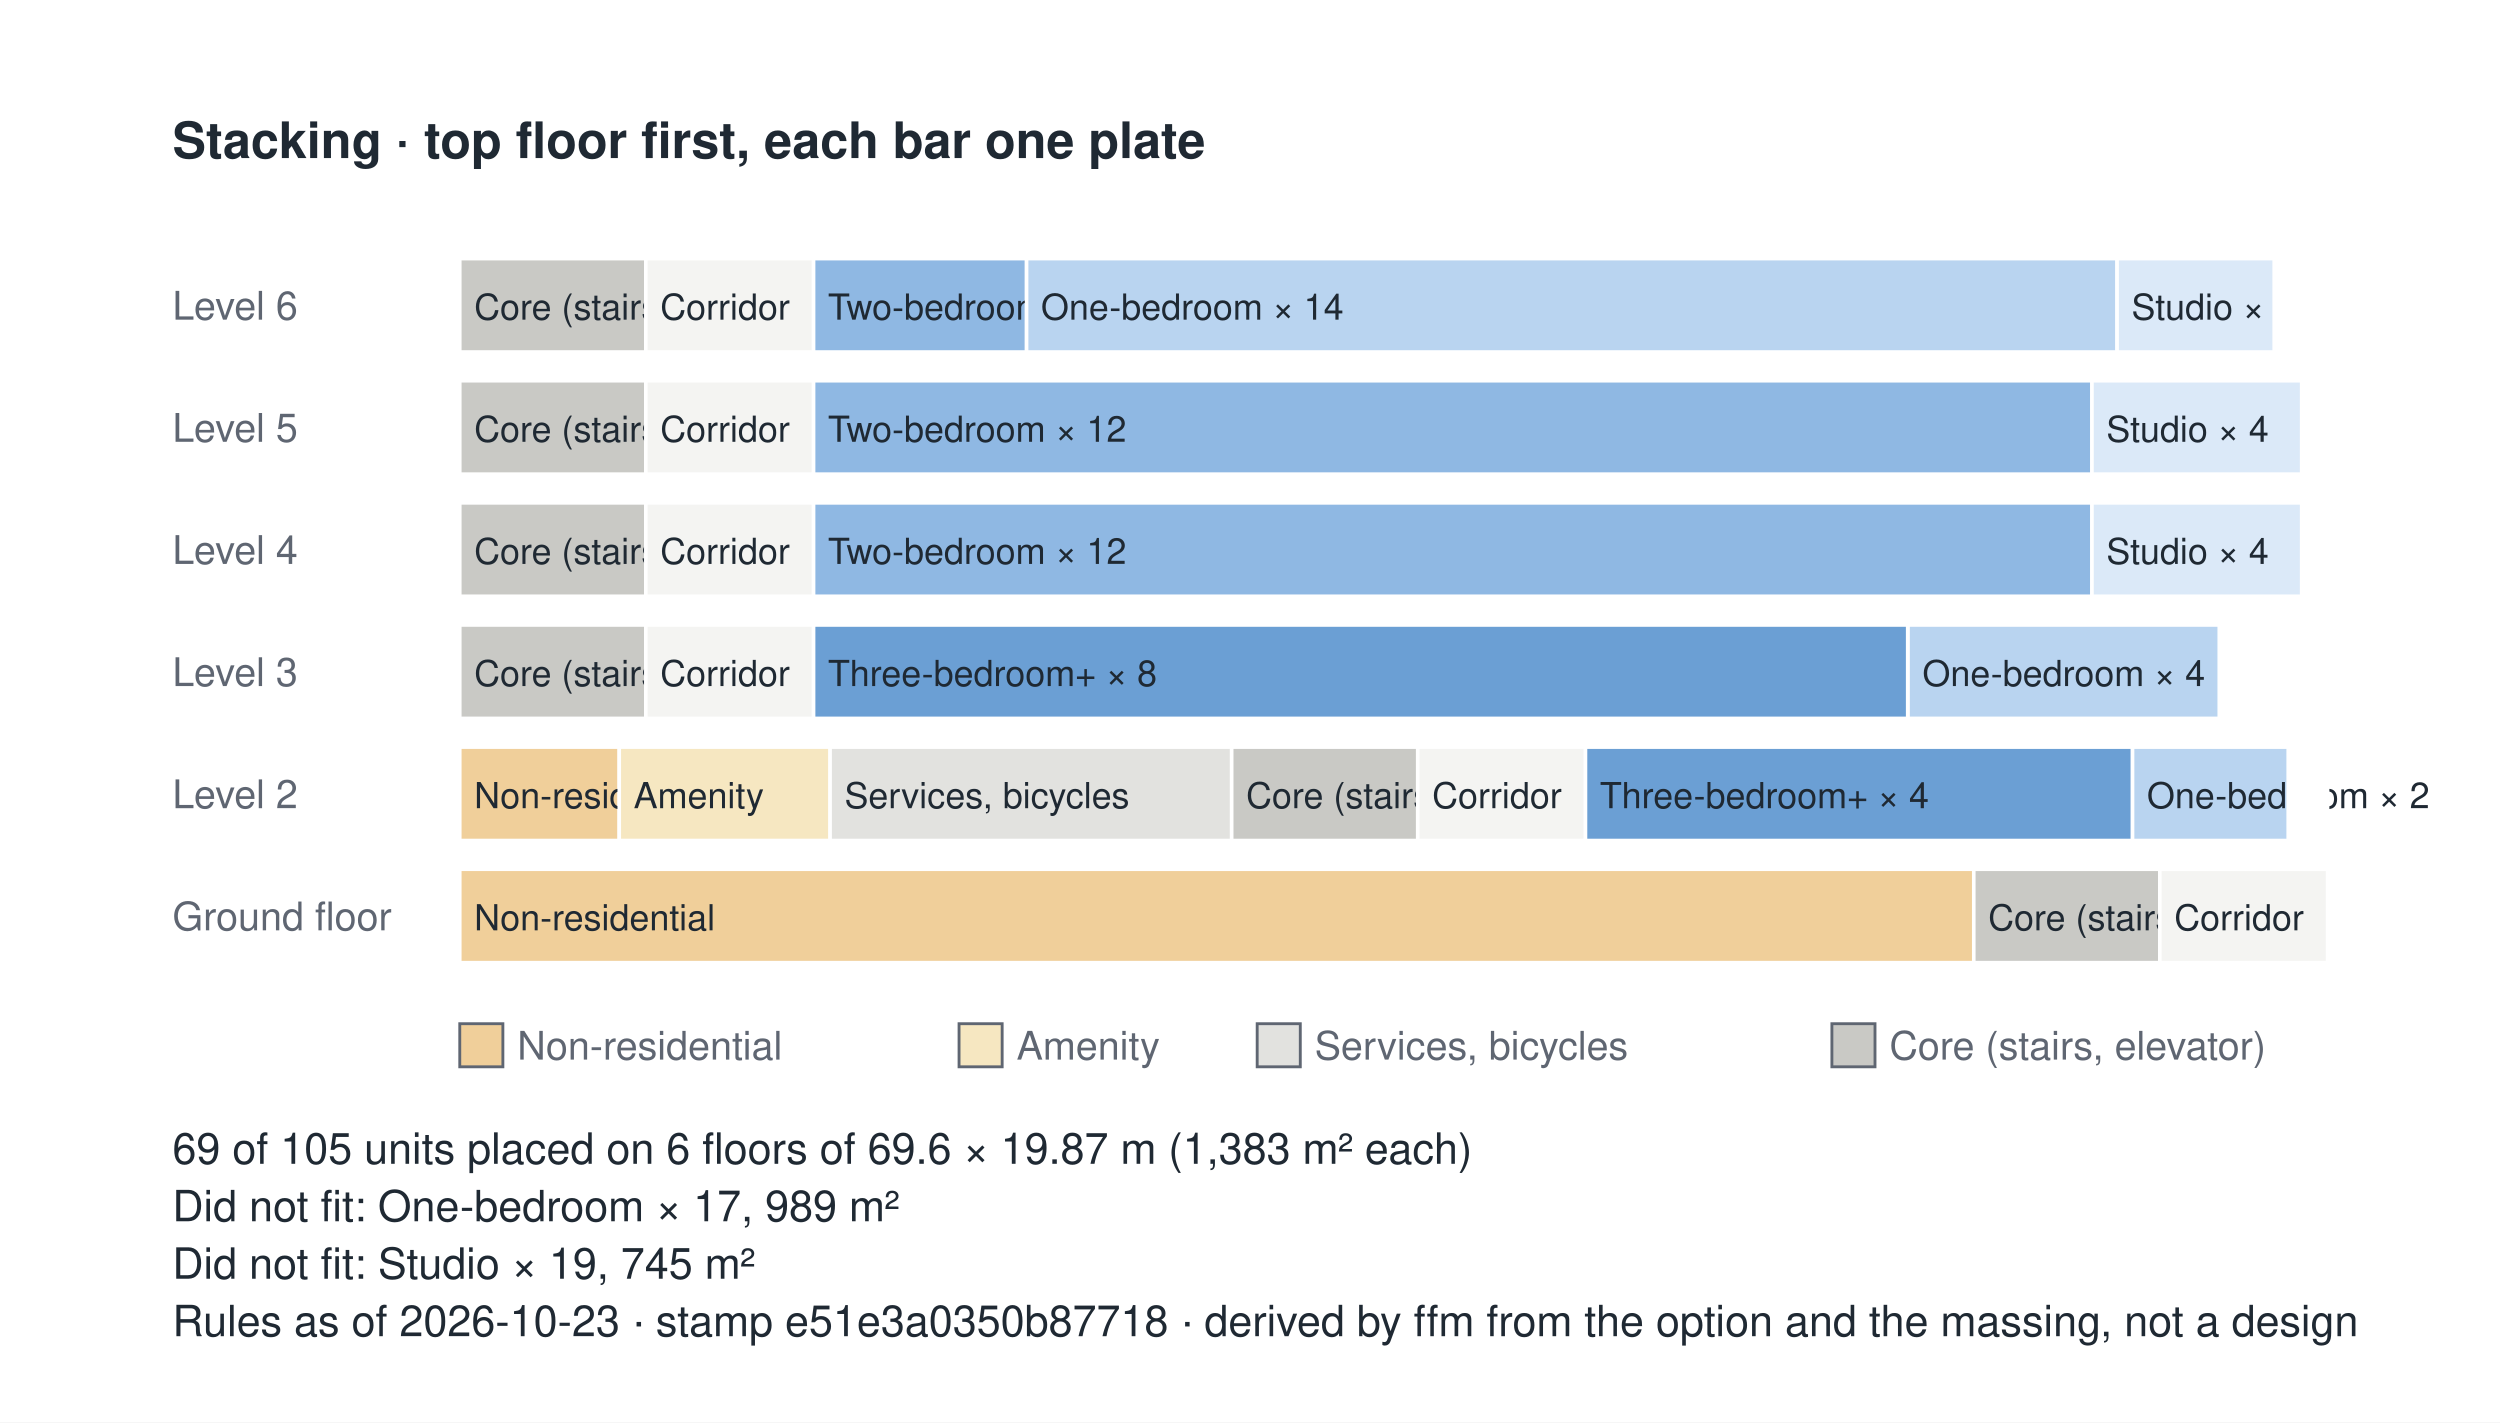
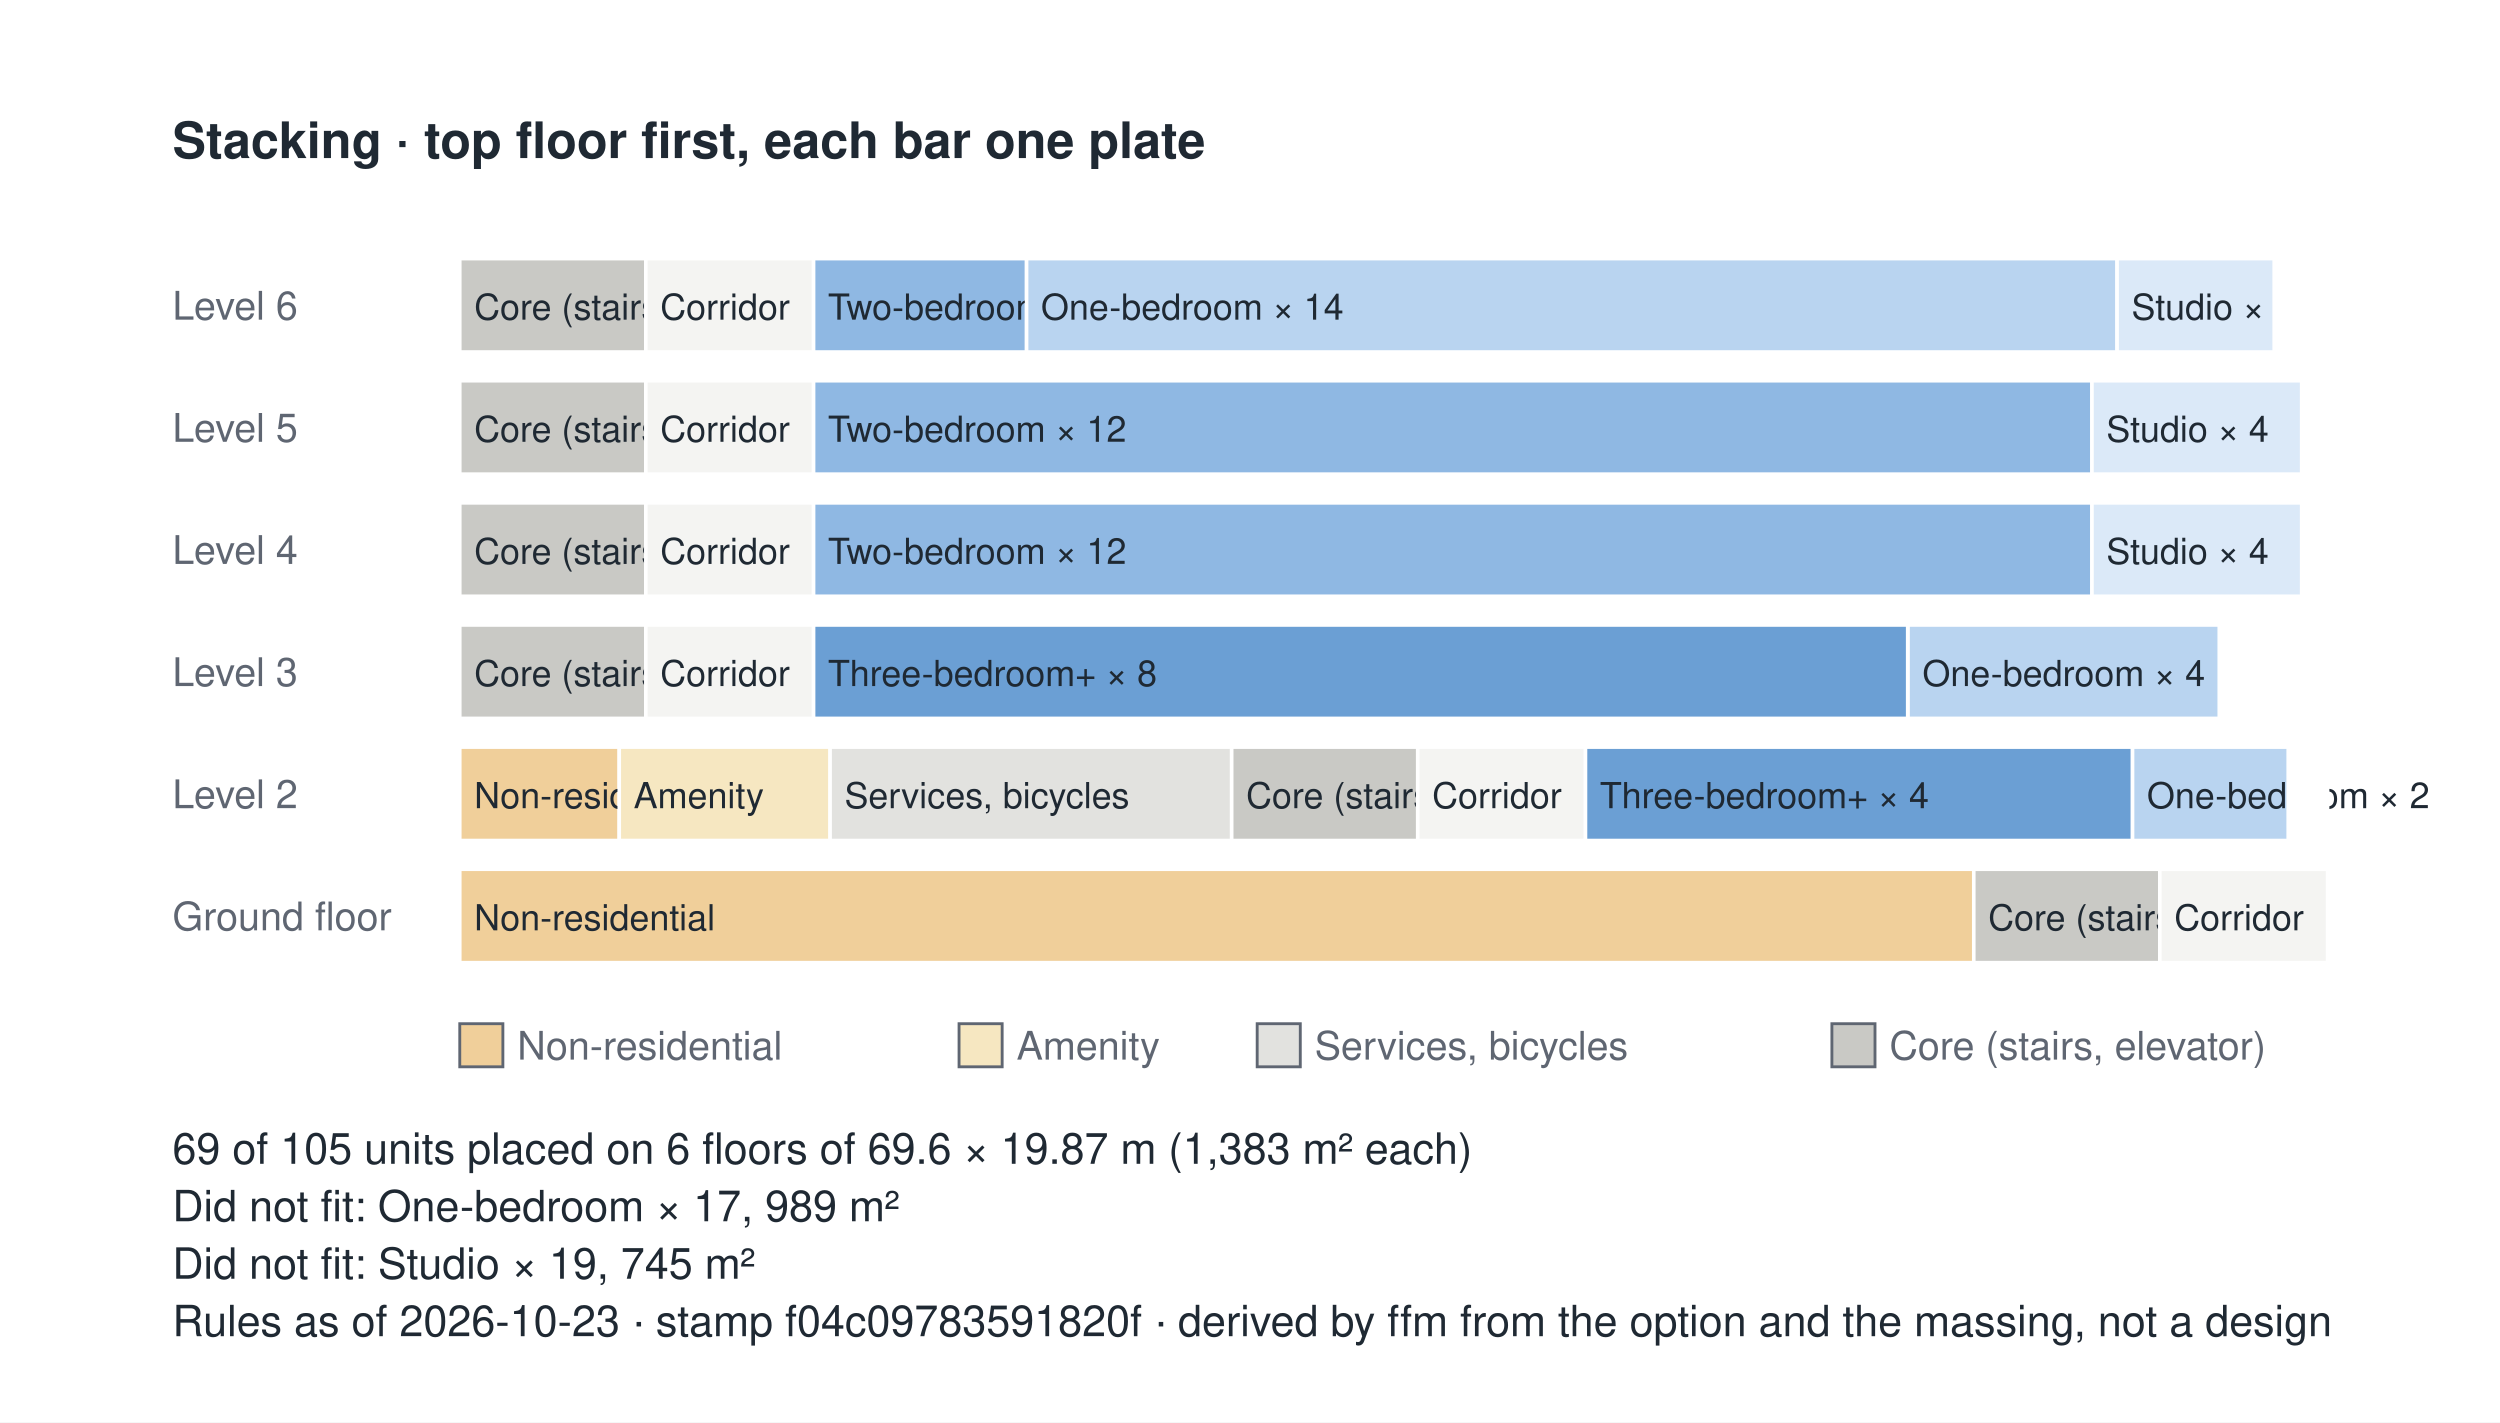
<svg xmlns="http://www.w3.org/2000/svg" width="696" height="396" viewBox="0 0 696 396" font-family="IBM Plex Sans, Helvetica, Arial, sans-serif" font-size="12" fill="#1f2933" role="img" aria-label="Stacking diagram">
  <rect width="100%" height="100%" fill="#ffffff" />
  <text x="48" y="44" font-size="14" font-weight="600">Stacking · top floor first, each bar one plate</text>
  <text x="48" y="89.0" font-size="11" fill="#5f6672">Level 6</text>
  <rect x="128.0" y="72" width="51.8" height="26" fill="#c9c9c5" stroke="#ffffff" stroke-width="1" />
  <text x="132.0" y="89.0" font-size="10" fill="#1f2933">Core (stairs, elevator)</text>
  <rect x="179.8" y="72" width="46.7" height="26" fill="#f4f4f2" stroke="#ffffff" stroke-width="1" />
  <text x="183.8" y="89.0" font-size="10" fill="#1f2933">Corridor</text>
  <rect x="226.5" y="72" width="59.3" height="26" fill="#8fb8e3" stroke="#ffffff" stroke-width="1" />
  <text x="230.5" y="89.0" font-size="10" fill="#1f2933">Two-bedroom × 2</text>
  <rect x="285.8" y="72" width="303.6" height="26" fill="#b9d4f0" stroke="#ffffff" stroke-width="1" />
  <text x="289.8" y="89.0" font-size="10" fill="#1f2933">One-bedroom × 14</text>
  <rect x="589.4" y="72" width="43.8" height="26" fill="#dbe9f8" stroke="#ffffff" stroke-width="1" />
  <text x="593.4" y="89.0" font-size="10" fill="#1f2933">Studio × 3</text>
  <rect x="633.2" y="72" width="14.8" height="26" fill="#ffffff" stroke="#ffffff" stroke-width="1" />
  <text x="48" y="123.0" font-size="11" fill="#5f6672">Level 5</text>
  <rect x="128.0" y="106" width="51.8" height="26" fill="#c9c9c5" stroke="#ffffff" stroke-width="1" />
  <text x="132.0" y="123.0" font-size="10" fill="#1f2933">Core (stairs, elevator)</text>
  <rect x="179.8" y="106" width="46.7" height="26" fill="#f4f4f2" stroke="#ffffff" stroke-width="1" />
  <text x="183.8" y="123.0" font-size="10" fill="#1f2933">Corridor</text>
  <rect x="226.5" y="106" width="355.9" height="26" fill="#8fb8e3" stroke="#ffffff" stroke-width="1" />
  <text x="230.5" y="123.0" font-size="10" fill="#1f2933">Two-bedroom × 12</text>
  <rect x="582.4" y="106" width="58.4" height="26" fill="#dbe9f8" stroke="#ffffff" stroke-width="1" />
  <text x="586.4" y="123.0" font-size="10" fill="#1f2933">Studio × 4</text>
  <rect x="640.8" y="106" width="7.2" height="26" fill="#ffffff" stroke="#ffffff" stroke-width="1" />
  <text x="48" y="157.0" font-size="11" fill="#5f6672">Level 4</text>
  <rect x="128.0" y="140" width="51.8" height="26" fill="#c9c9c5" stroke="#ffffff" stroke-width="1" />
  <text x="132.0" y="157.0" font-size="10" fill="#1f2933">Core (stairs, elevator)</text>
  <rect x="179.8" y="140" width="46.7" height="26" fill="#f4f4f2" stroke="#ffffff" stroke-width="1" />
  <text x="183.8" y="157.0" font-size="10" fill="#1f2933">Corridor</text>
  <rect x="226.5" y="140" width="355.9" height="26" fill="#8fb8e3" stroke="#ffffff" stroke-width="1" />
  <text x="230.5" y="157.0" font-size="10" fill="#1f2933">Two-bedroom × 12</text>
  <rect x="582.4" y="140" width="58.4" height="26" fill="#dbe9f8" stroke="#ffffff" stroke-width="1" />
  <text x="586.4" y="157.0" font-size="10" fill="#1f2933">Studio × 4</text>
  <rect x="640.8" y="140" width="7.2" height="26" fill="#ffffff" stroke="#ffffff" stroke-width="1" />
  <text x="48" y="191.0" font-size="11" fill="#5f6672">Level 3</text>
  <rect x="128.0" y="174" width="51.8" height="26" fill="#c9c9c5" stroke="#ffffff" stroke-width="1" />
  <text x="132.0" y="191.0" font-size="10" fill="#1f2933">Core (stairs, elevator)</text>
  <rect x="179.8" y="174" width="46.7" height="26" fill="#f4f4f2" stroke="#ffffff" stroke-width="1" />
  <text x="183.8" y="191.0" font-size="10" fill="#1f2933">Corridor</text>
  <rect x="226.5" y="174" width="304.6" height="26" fill="#6b9fd4" stroke="#ffffff" stroke-width="1" />
  <text x="230.5" y="191.0" font-size="10" fill="#1f2933">Three-bedroom+ × 8</text>
  <rect x="531.2" y="174" width="86.7" height="26" fill="#b9d4f0" stroke="#ffffff" stroke-width="1" />
  <text x="535.2" y="191.0" font-size="10" fill="#1f2933">One-bedroom × 4</text>
  <rect x="617.9" y="174" width="30.1" height="26" fill="#ffffff" stroke="#ffffff" stroke-width="1" />
  <text x="48" y="225.0" font-size="11" fill="#5f6672">Level 2</text>
  <rect x="128.0" y="208" width="44.4" height="26" fill="#f0cf9a" stroke="#ffffff" stroke-width="1" />
  <text x="132.0" y="225.0" font-size="10" fill="#1f2933">Non-residential</text>
  <rect x="172.4" y="208" width="58.7" height="26" fill="#f6e7c1" stroke="#ffffff" stroke-width="1" />
  <text x="176.4" y="225.0" font-size="10" fill="#1f2933">Amenity</text>
  <rect x="231.1" y="208" width="111.8" height="26" fill="#e2e2df" stroke="#ffffff" stroke-width="1" />
  <text x="235.1" y="225.0" font-size="10" fill="#1f2933">Services, bicycles</text>
  <rect x="342.9" y="208" width="51.8" height="26" fill="#c9c9c5" stroke="#ffffff" stroke-width="1" />
  <text x="346.9" y="225.0" font-size="10" fill="#1f2933">Core (stairs, elevator)</text>
  <rect x="394.7" y="208" width="46.7" height="26" fill="#f4f4f2" stroke="#ffffff" stroke-width="1" />
  <text x="398.7" y="225.0" font-size="10" fill="#1f2933">Corridor</text>
  <rect x="441.4" y="208" width="152.3" height="26" fill="#6b9fd4" stroke="#ffffff" stroke-width="1" />
  <text x="445.4" y="225.0" font-size="10" fill="#1f2933">Three-bedroom+ × 4</text>
  <rect x="593.7" y="208" width="43.4" height="26" fill="#b9d4f0" stroke="#ffffff" stroke-width="1" />
  <text x="597.7" y="225.0" font-size="10" fill="#1f2933">One-bedroom × 2</text>
  <rect x="637.1" y="208" width="10.9" height="26" fill="#ffffff" stroke="#ffffff" stroke-width="1" />
  <text x="48" y="259.0" font-size="11" fill="#5f6672">Ground floor</text>
  <rect x="128.0" y="242" width="421.5" height="26" fill="#f0cf9a" stroke="#ffffff" stroke-width="1" />
  <text x="132.0" y="259.0" font-size="10" fill="#1f2933">Non-residential</text>
  <rect x="549.5" y="242" width="51.8" height="26" fill="#c9c9c5" stroke="#ffffff" stroke-width="1" />
  <text x="553.5" y="259.0" font-size="10" fill="#1f2933">Core (stairs, elevator)</text>
  <rect x="601.3" y="242" width="46.7" height="26" fill="#f4f4f2" stroke="#ffffff" stroke-width="1" />
  <text x="605.3" y="259.0" font-size="10" fill="#1f2933">Corridor</text>
  <rect x="128.0" y="285.0" width="12" height="12" fill="#f0cf9a" stroke="#5f6672" stroke-width="0.8" />
  <text x="144.0" y="295.0" fill="#5f6672" font-size="11">Non-residential</text>
  <rect x="267.0" y="285.0" width="12" height="12" fill="#f6e7c1" stroke="#5f6672" stroke-width="0.8" />
  <text x="283.0" y="295.0" fill="#5f6672" font-size="11">Amenity</text>
  <rect x="350.0" y="285.0" width="12" height="12" fill="#e2e2df" stroke="#5f6672" stroke-width="0.8" />
  <text x="366.0" y="295.0" fill="#5f6672" font-size="11">Services, bicycles</text>
  <rect x="510.0" y="285.0" width="12" height="12" fill="#c9c9c5" stroke="#5f6672" stroke-width="0.8" />
  <text x="526.0" y="295.0" fill="#5f6672" font-size="11">Core (stairs, elevator)</text>
  <rect x="705.0" y="285.0" width="12" height="12" fill="#f4f4f2" stroke="#5f6672" stroke-width="0.8" />
  <text x="721.0" y="295.0" fill="#5f6672" font-size="11">Corridor</text>
  <rect x="795.0" y="285.0" width="12" height="12" fill="#6b9fd4" stroke="#5f6672" stroke-width="0.8" />
  <text x="811.0" y="295.0" fill="#5f6672" font-size="11">Three-bedroom+</text>
  <rect x="927.0" y="285.0" width="12" height="12" fill="#8fb8e3" stroke="#5f6672" stroke-width="0.8" />
  <text x="943.0" y="295.0" fill="#5f6672" font-size="11">Two-bedroom</text>
  <rect x="1038.0" y="285.0" width="12" height="12" fill="#b9d4f0" stroke="#5f6672" stroke-width="0.8" />
  <text x="1054.0" y="295.0" fill="#5f6672" font-size="11">One-bedroom</text>
  <rect x="1149.0" y="285.0" width="12" height="12" fill="#dbe9f8" stroke="#5f6672" stroke-width="0.8" />
  <text x="1165.0" y="295.0" fill="#5f6672" font-size="11">Studio</text>
  <rect x="1225.0" y="285.0" width="12" height="12" fill="#ffffff" stroke="#5f6672" stroke-width="0.8" />
  <text x="1241.0" y="295.0" fill="#5f6672" font-size="11">Spare</text>
  <text x="48.0" y="324.0" fill="#1f2933">69 of 105 units placed on 6 floors of 69.6 × 19.87 m (1,383 m² each)</text>
  <text x="48.0" y="340.0" fill="#1f2933">Did not fit: One-bedroom × 17, 989 m²</text>
  <text x="48.0" y="356.0" fill="#1f2933">Did not fit: Studio × 19, 745 m²</text>
-   <text x="48.0" y="372.0" fill="#1f2933">Rules as of 2026-10-23 · stamp e51e3a0350b87718 · derived by ffm from the option and the massing, not a design</text>
+   <text x="48.0" y="372.0" fill="#1f2933">Rules as of 2026-10-23 · stamp f04c09783591820f · derived by ffm from the option and the massing, not a design</text>
</svg>
